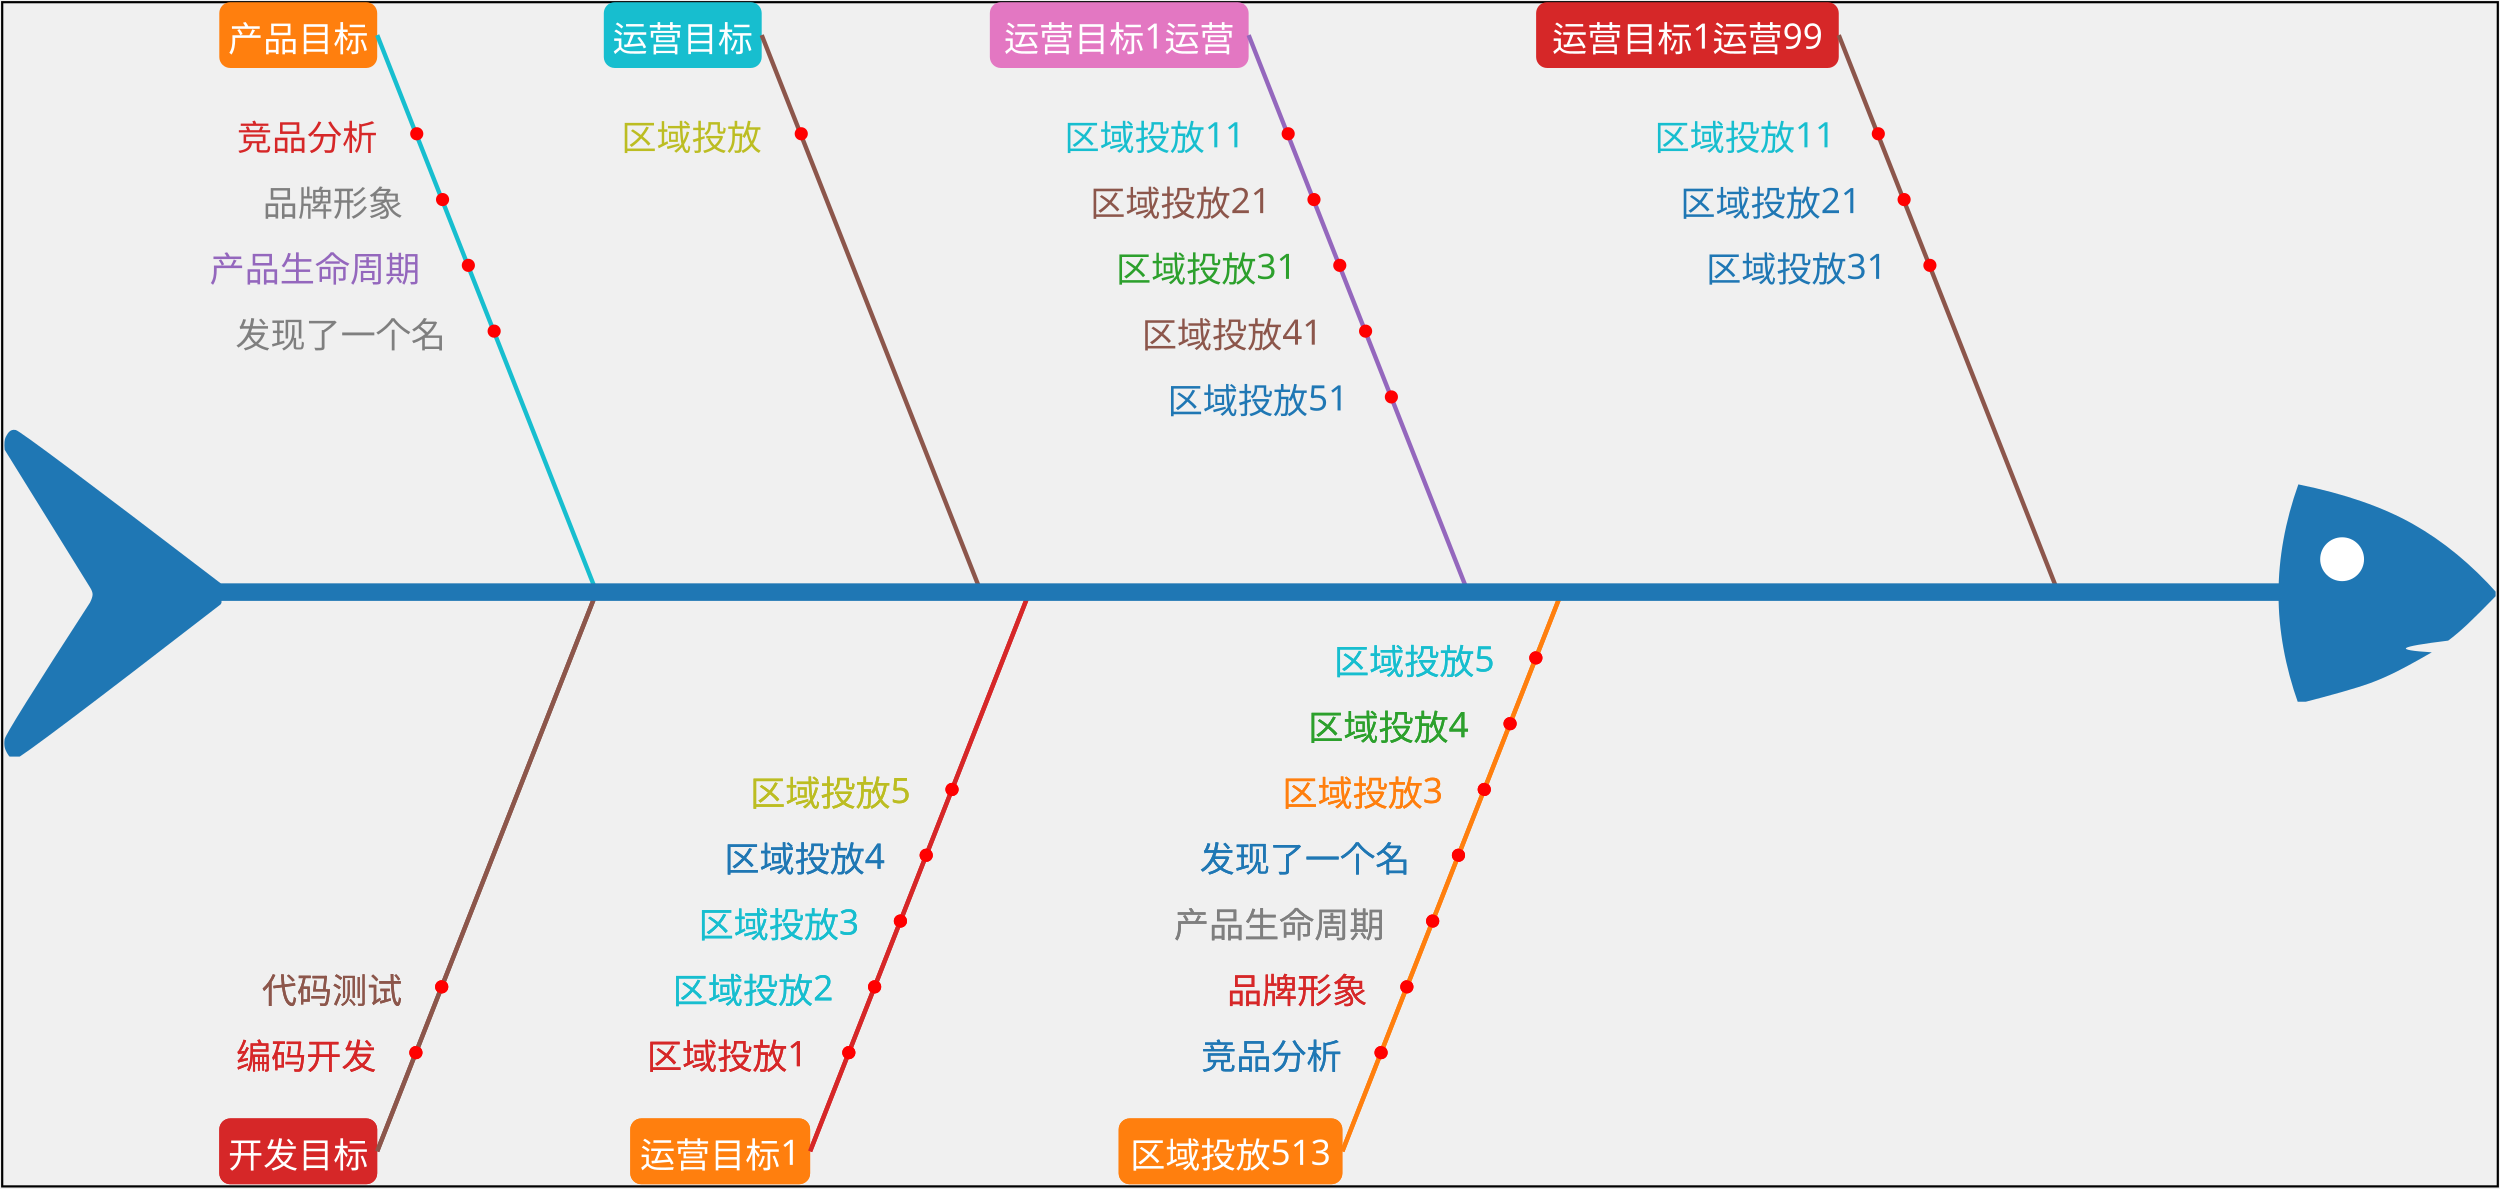
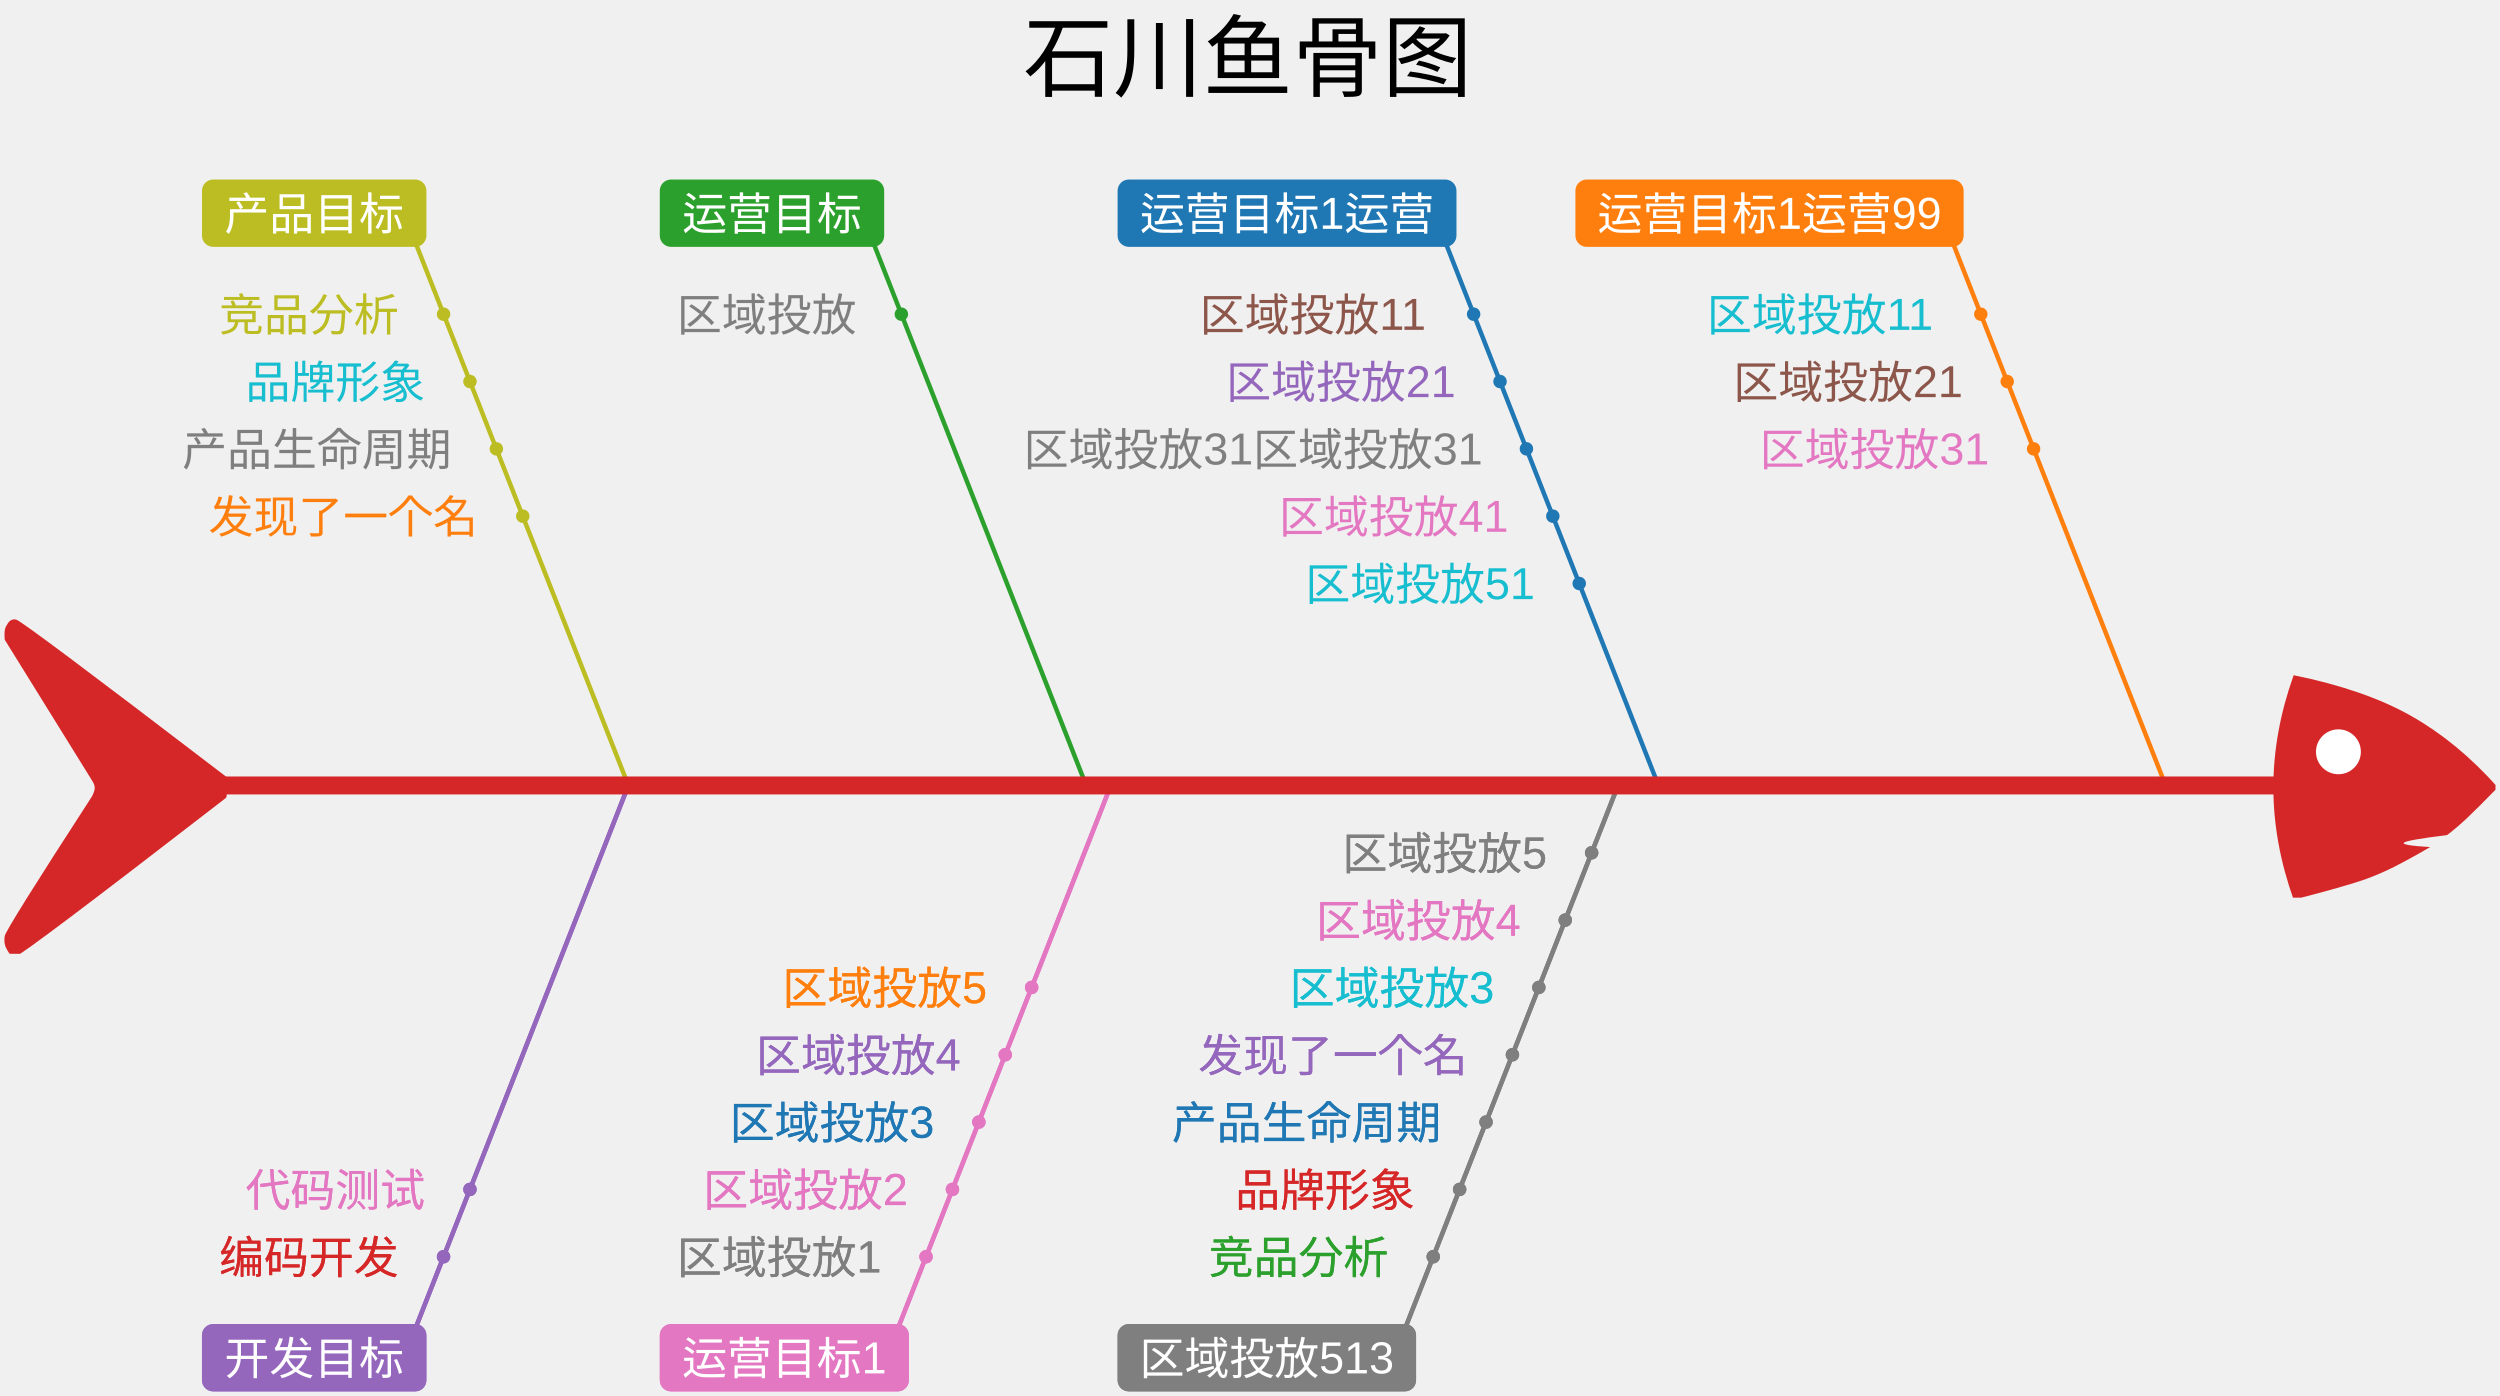
- <svg xmlns="http://www.w3.org/2000/svg" xmlns:xlink="http://www.w3.org/1999/xlink" width="1140.0" height="542">
+ <svg xmlns="http://www.w3.org/2000/svg" xmlns:xlink="http://www.w3.org/1999/xlink" width="1114" height="622">
  <style type="text/css">

    text {
      /* 指定使用的系统字体或自定义字体 */
-       font-family: "FiraSans", sans-serif;
+       font-family: 'PingFang SC', 'Microsoft YaHei', 'SimHei', 'Arial', sans-serif, 'SourceHanSansSC-Normal',"FiraSans";

      /* 添加其他样式 */
-       font-size: 16px;
+       # font-size: 16px;
      # font-weight: bold;
      # font-style: italic;
    }        
        
</style>
-   <rect x="1" y="1" width="1138.0" height="540" stroke="black" fill="none" />
  <symbol id="fisheye">
    <circle cx="10" cy="10" r="10" fill="white" />
  </symbol>
  <symbol id="fishtail">
-     <path d="M6.19,1.079 C8.014,1.444 39.144,24.735 99.58,70.953 C100.504,72.644 100.967,74.346 100.967,76.058 C100.967,77.77 100.504,79.291 99.58,80.622 C38.899,127.536 7.769,150.993 6.19,150.993 C3.821,150.993 3.088,149.894 2.147,148.247 C1.206,146.6 0.704,144.978 1.107,142.101 C1.375,140.182 14.347,119.419 40.024,79.811 C40.825,78.208 41.225,76.957 41.225,76.058 C41.225,75.159 40.825,74.078 40.024,72.815 L1.107,10.061 C0.866,7.211 1.037,5.275 1.619,4.251 C2.492,2.716 3.454,0.532 6.19,1.079 Z" stroke="none" fill="#1f77b4" />
+     <path d="M6.19,1.079 C8.014,1.444 39.144,24.735 99.58,70.953 C100.504,72.644 100.967,74.346 100.967,76.058 C100.967,77.77 100.504,79.291 99.58,80.622 C38.899,127.536 7.769,150.993 6.19,150.993 C3.821,150.993 3.088,149.894 2.147,148.247 C1.206,146.6 0.704,144.978 1.107,142.101 C1.375,140.182 14.347,119.419 40.024,79.811 C40.825,78.208 41.225,76.957 41.225,76.058 C41.225,75.159 40.825,74.078 40.024,72.815 L1.107,10.061 C0.866,7.211 1.037,5.275 1.619,4.251 C2.492,2.716 3.454,0.532 6.19,1.079 Z" stroke="none" fill="#d62728" />
  </symbol>
  <symbol id="fishhead">
-     <path d="M10.044,0.88 C31.151,5.155 48.62,11.21 62.452,19.043 C76.283,26.877 89.134,37.484 101.004,50.864 C95.023,57.023 90.428,61.609 87.219,64.624 C84.009,67.638 81.059,70.139 78.369,72.125 C66.629,73.56 60.25,74.676 59.232,75.472 C58.214,76.269 62.104,76.93 70.902,77.455 C67.982,79.134 65.81,80.367 64.386,81.155 C58.887,84.195 51.684,88.276 42.54,91.601 C36.651,93.743 25.818,96.836 10.044,100.88 C4.017,83.941 1.004,67.269 1.004,50.864 C1.004,34.458 4.017,17.797 10.044,0.88 Z" stroke="none" fill="#1f77b4" />
+     <path d="M10.044,0.88 C31.151,5.155 48.62,11.21 62.452,19.043 C76.283,26.877 89.134,37.484 101.004,50.864 C95.023,57.023 90.428,61.609 87.219,64.624 C84.009,67.638 81.059,70.139 78.369,72.125 C66.629,73.56 60.25,74.676 59.232,75.472 C58.214,76.269 62.104,76.93 70.902,77.455 C67.982,79.134 65.81,80.367 64.386,81.155 C58.887,84.195 51.684,88.276 42.54,91.601 C36.651,93.743 25.818,96.836 10.044,100.88 C4.017,83.941 1.004,67.269 1.004,50.864 C1.004,34.458 4.017,17.797 10.044,0.88 Z" stroke="none" fill="#d62728" />
  </symbol>
+   <text x="556.0" y="40.0" text-anchor="middle" fill="black" font-size="40">石川鱼骨图</text>
  <g class="effect">
-     <rect x="100" y="1" width="72" height="30" rx="5" ry="5" stroke="none" fill="#ff7f0e" />
-     <text x="136.0" y="23.5" text-anchor="middle" fill="white">产品目标</text>
-     <line x1="172" y1="16.0" x2="272" y2="270" stroke-width="2" stroke="#17becf" />
-     <circle cx="190.039" cy="61.0" r="3" stroke-width="1" stroke="none" fill="red" />
-     <text x="108.039" y="68.5" fill="#d62728">竞品分析</text>
-     <circle cx="201.804" cy="91.0" r="3" stroke-width="1" stroke="none" fill="red" />
-     <text x="119.804" y="98.5" fill="#7f7f7f">品牌形象</text>
-     <circle cx="213.569" cy="121.0" r="3" stroke-width="1" stroke="none" fill="red" />
-     <text x="95.569" y="128.5" fill="#9467bd">产品生命周期</text>
-     <circle cx="225.333" cy="151.0" r="3" stroke-width="1" stroke="none" fill="red" />
-     <text x="107.333" y="158.5" fill="#7f7f7f">发现了一个名</text>
+     <rect x="90" y="80" width="100" height="30" rx="5" ry="5" stroke="none" fill="#bcbd22" />
+     <text x="140.0" y="102.5" text-anchor="middle" fill="white" font-size="20">产品目标</text>
+     <line x1="180" y1="95.0" x2="280" y2="350" stroke-width="2" stroke="#bcbd22" />
+     <circle cx="197.647" cy="140.0" r="3" stroke-width="1" stroke="none" fill="#bcbd22" />
+     <text x="97.647" y="147.5" fill="#bcbd22" font-size="20">竞品分析</text>
+     <circle cx="209.412" cy="170.0" r="3" stroke-width="1" stroke="none" fill="#bcbd22" />
+     <text x="109.412" y="177.5" fill="#17becf" font-size="20">品牌形象</text>
+     <circle cx="221.176" cy="200.0" r="3" stroke-width="1" stroke="none" fill="#bcbd22" />
+     <text x="81.176" y="207.5" fill="#7f7f7f" font-size="20">产品生命周期</text>
+     <circle cx="232.941" cy="230.0" r="3" stroke-width="1" stroke="none" fill="#bcbd22" />
+     <text x="92.941" y="237.5" fill="#ff7f0e" font-size="20">发现了一个名</text>
  </g>
  <g class="effect">
-     <rect x="275.333" y="1" width="72" height="30" rx="5" ry="5" stroke="none" fill="#17becf" />
-     <text x="311.333" y="23.5" text-anchor="middle" fill="white">运营目标</text>
-     <line x1="347.333" y1="16.0" x2="447.333" y2="270" stroke-width="2" stroke="#8c564b" />
-     <circle cx="365.373" cy="61.0" r="3" stroke-width="1" stroke="none" fill="red" />
-     <text x="283.373" y="68.5" fill="#bcbd22">区域投放</text>
+     <rect x="294" y="80" width="100" height="30" rx="5" ry="5" stroke="none" fill="#2ca02c" />
+     <text x="344.0" y="102.5" text-anchor="middle" fill="white" font-size="20">运营目标</text>
+     <line x1="384" y1="95.0" x2="484" y2="350" stroke-width="2" stroke="#2ca02c" />
+     <circle cx="401.647" cy="140.0" r="3" stroke-width="1" stroke="none" fill="#2ca02c" />
+     <text x="301.647" y="147.5" fill="#7f7f7f" font-size="20">区域投放</text>
  </g>
  <g class="effect">
-     <rect x="451.373" y="1" width="118" height="30" rx="5" ry="5" stroke="none" fill="#e377c2" />
-     <text x="510.373" y="23.5" text-anchor="middle" fill="white">运营目标1运营</text>
-     <line x1="569.373" y1="16.0" x2="669.373" y2="270" stroke-width="2" stroke="#9467bd" />
-     <circle cx="587.412" cy="61.0" r="3" stroke-width="1" stroke="none" fill="red" />
-     <text x="485.412" y="68.5" fill="#17becf">区域投放11</text>
-     <circle cx="599.176" cy="91.0" r="3" stroke-width="1" stroke="none" fill="red" />
-     <text x="497.176" y="98.5" fill="#8c564b">区域投放21</text>
-     <circle cx="610.941" cy="121.0" r="3" stroke-width="1" stroke="none" fill="red" />
-     <text x="508.941" y="128.5" fill="#2ca02c">区域投放31</text>
-     <circle cx="622.706" cy="151.0" r="3" stroke-width="1" stroke="none" fill="red" />
-     <text x="520.706" y="158.5" fill="#8c564b">区域投放41</text>
-     <circle cx="634.471" cy="181.0" r="3" stroke-width="1" stroke="none" fill="red" />
-     <text x="532.471" y="188.5" fill="#1f77b4">区域投放51</text>
+     <rect x="498" y="80" width="151" height="30" rx="5" ry="5" stroke="none" fill="#1f77b4" />
+     <text x="573.5" y="102.5" text-anchor="middle" fill="white" font-size="20">运营目标1运营</text>
+     <line x1="639" y1="95.0" x2="739" y2="350" stroke-width="2" stroke="#1f77b4" />
+     <circle cx="656.647" cy="140.0" r="3" stroke-width="1" stroke="none" fill="#1f77b4" />
+     <text x="534.647" y="147.5" fill="#8c564b" font-size="20">区域投放11</text>
+     <circle cx="668.412" cy="170.0" r="3" stroke-width="1" stroke="none" fill="#1f77b4" />
+     <text x="546.412" y="177.5" fill="#9467bd" font-size="20">区域投放21</text>
+     <circle cx="680.176" cy="200.0" r="3" stroke-width="1" stroke="none" fill="#1f77b4" />
+     <text x="456.176" y="207.5" fill="#7f7f7f" font-size="20">区域投放31区域投放31</text>
+     <circle cx="691.941" cy="230.0" r="3" stroke-width="1" stroke="none" fill="#1f77b4" />
+     <text x="569.941" y="237.5" fill="#e377c2" font-size="20">区域投放41</text>
+     <circle cx="703.706" cy="260.0" r="3" stroke-width="1" stroke="none" fill="#1f77b4" />
+     <text x="581.706" y="267.5" fill="#17becf" font-size="20">区域投放51</text>
  </g>
  <g class="effect">
-     <rect x="700.471" y="1" width="138" height="30" rx="5" ry="5" stroke="none" fill="#d62728" />
-     <text x="769.471" y="23.5" text-anchor="middle" fill="white">运营目标1运营99</text>
-     <line x1="838.471" y1="16.0" x2="938.471" y2="270" stroke-width="2" stroke="#8c564b" />
-     <circle cx="856.51" cy="61.0" r="3" stroke-width="1" stroke="none" fill="red" />
-     <text x="754.51" y="68.5" fill="#17becf">区域投放11</text>
-     <circle cx="868.275" cy="91.0" r="3" stroke-width="1" stroke="none" fill="red" />
-     <text x="766.275" y="98.5" fill="#1f77b4">区域投放21</text>
-     <circle cx="880.039" cy="121.0" r="3" stroke-width="1" stroke="none" fill="red" />
-     <text x="778.039" y="128.5" fill="#1f77b4">区域投放31</text>
+     <rect x="702" y="80" width="173" height="30" rx="5" ry="5" stroke="none" fill="#ff7f0e" />
+     <text x="788.5" y="102.5" text-anchor="middle" fill="white" font-size="20">运营目标1运营99</text>
+     <line x1="865" y1="95.0" x2="965" y2="350" stroke-width="2" stroke="#ff7f0e" />
+     <circle cx="882.647" cy="140.0" r="3" stroke-width="1" stroke="none" fill="#ff7f0e" />
+     <text x="760.647" y="147.5" fill="#17becf" font-size="20">区域投放11</text>
+     <circle cx="894.412" cy="170.0" r="3" stroke-width="1" stroke="none" fill="#ff7f0e" />
+     <text x="772.412" y="177.5" fill="#8c564b" font-size="20">区域投放21</text>
+     <circle cx="906.176" cy="200.0" r="3" stroke-width="1" stroke="none" fill="#ff7f0e" />
+     <text x="784.176" y="207.5" fill="#e377c2" font-size="20">区域投放31</text>
  </g>
  <g class="effect">
-     <rect x="100" y="510" width="72" height="30" rx="5" ry="5" stroke="none" fill="#d62728" />
-     <text x="136.0" y="532.5" text-anchor="middle" fill="white">开发目标</text>
-     <line x1="172" y1="525" x2="272" y2="270" stroke-width="2" stroke="#8c564b" />
-     <circle cx="189.647" cy="480.0" r="3" stroke-width="1" stroke="none" fill="red" />
-     <text x="107.647" y="487.5" fill="#d62728">编码开发</text>
-     <circle cx="201.412" cy="450.0" r="3" stroke-width="1" stroke="none" fill="red" />
-     <text x="119.412" y="457.5" fill="#8c564b">代码测试</text>
+     <rect x="90" y="590" width="100" height="30" rx="5" ry="5" stroke="none" fill="#9467bd" />
+     <text x="140.0" y="612.5" text-anchor="middle" fill="white" font-size="20">开发目标</text>
+     <line x1="180" y1="605" x2="280" y2="350" stroke-width="2" stroke="#9467bd" />
+     <circle cx="197.647" cy="560.0" r="3" stroke-width="1" stroke="none" fill="#9467bd" />
+     <text x="97.647" y="567.5" fill="#d62728" font-size="20">编码开发</text>
+     <circle cx="209.412" cy="530.0" r="3" stroke-width="1" stroke="none" fill="#9467bd" />
+     <text x="109.412" y="537.5" fill="#e377c2" font-size="20">代码测试</text>
  </g>
  <g class="effect">
-     <rect x="100" y="510" width="72" height="30" rx="5" ry="5" stroke="none" fill="#d62728" />
-     <text x="136.0" y="532.5" text-anchor="middle" fill="white">开发目标</text>
-     <line x1="172" y1="525" x2="272" y2="270" stroke-width="2" stroke="#8c564b" />
-     <circle cx="189.647" cy="480.0" r="3" stroke-width="1" stroke="none" fill="red" />
-     <text x="107.647" y="487.5" fill="#d62728">编码开发</text>
-     <circle cx="201.412" cy="450.0" r="3" stroke-width="1" stroke="none" fill="red" />
-     <text x="119.412" y="457.5" fill="#8c564b">代码测试</text>
+     <rect x="90" y="590" width="100" height="30" rx="5" ry="5" stroke="none" fill="#9467bd" />
+     <text x="140.0" y="612.5" text-anchor="middle" fill="white" font-size="20">开发目标</text>
+     <line x1="180" y1="605" x2="280" y2="350" stroke-width="2" stroke="#9467bd" />
+     <circle cx="197.647" cy="560.0" r="3" stroke-width="1" stroke="none" fill="#9467bd" />
+     <text x="97.647" y="567.5" fill="#d62728" font-size="20">编码开发</text>
+     <circle cx="209.412" cy="530.0" r="3" stroke-width="1" stroke="none" fill="#9467bd" />
+     <text x="109.412" y="537.5" fill="#e377c2" font-size="20">代码测试</text>
  </g>
  <g class="effect">
-     <rect x="287.412" y="510" width="82" height="30" rx="5" ry="5" stroke="none" fill="#ff7f0e" />
-     <text x="328.412" y="532.5" text-anchor="middle" fill="white">运营目标1</text>
-     <line x1="369.412" y1="525" x2="469.412" y2="270" stroke-width="2" stroke="#d62728" />
-     <circle cx="387.059" cy="480.0" r="3" stroke-width="1" stroke="none" fill="red" />
-     <text x="295.059" y="487.5" fill="#d62728">区域投放1</text>
-     <circle cx="398.824" cy="450.0" r="3" stroke-width="1" stroke="none" fill="red" />
-     <text x="306.824" y="457.5" fill="#17becf">区域投放2</text>
-     <circle cx="410.588" cy="420.0" r="3" stroke-width="1" stroke="none" fill="red" />
-     <text x="318.588" y="427.5" fill="#17becf">区域投放3</text>
-     <circle cx="422.353" cy="390.0" r="3" stroke-width="1" stroke="none" fill="red" />
-     <text x="330.353" y="397.5" fill="#1f77b4">区域投放4</text>
-     <circle cx="434.118" cy="360.0" r="3" stroke-width="1" stroke="none" fill="red" />
-     <text x="342.118" y="367.5" fill="#bcbd22">区域投放5</text>
+     <rect x="294" y="590" width="111" height="30" rx="5" ry="5" stroke="none" fill="#e377c2" />
+     <text x="349.5" y="612.5" text-anchor="middle" fill="white" font-size="20">运营目标1</text>
+     <line x1="395" y1="605" x2="495" y2="350" stroke-width="2" stroke="#e377c2" />
+     <circle cx="412.647" cy="560.0" r="3" stroke-width="1" stroke="none" fill="#e377c2" />
+     <text x="301.647" y="567.5" fill="#7f7f7f" font-size="20">区域投放1</text>
+     <circle cx="424.412" cy="530.0" r="3" stroke-width="1" stroke="none" fill="#e377c2" />
+     <text x="313.412" y="537.5" fill="#e377c2" font-size="20">区域投放2</text>
+     <circle cx="436.176" cy="500.0" r="3" stroke-width="1" stroke="none" fill="#e377c2" />
+     <text x="325.176" y="507.5" fill="#1f77b4" font-size="20">区域投放3</text>
+     <circle cx="447.941" cy="470.0" r="3" stroke-width="1" stroke="none" fill="#e377c2" />
+     <text x="336.941" y="477.5" fill="#9467bd" font-size="20">区域投放4</text>
+     <circle cx="459.706" cy="440.0" r="3" stroke-width="1" stroke="none" fill="#e377c2" />
+     <text x="348.706" y="447.5" fill="#ff7f0e" font-size="20">区域投放5</text>
  </g>
  <g class="effect">
-     <rect x="287.412" y="510" width="82" height="30" rx="5" ry="5" stroke="none" fill="#ff7f0e" />
-     <text x="328.412" y="532.5" text-anchor="middle" fill="white">运营目标1</text>
-     <line x1="369.412" y1="525" x2="469.412" y2="270" stroke-width="2" stroke="#d62728" />
-     <circle cx="387.059" cy="480.0" r="3" stroke-width="1" stroke="none" fill="red" />
-     <text x="295.059" y="487.5" fill="#d62728">区域投放1</text>
-     <circle cx="398.824" cy="450.0" r="3" stroke-width="1" stroke="none" fill="red" />
-     <text x="306.824" y="457.5" fill="#17becf">区域投放2</text>
-     <circle cx="410.588" cy="420.0" r="3" stroke-width="1" stroke="none" fill="red" />
-     <text x="318.588" y="427.5" fill="#17becf">区域投放3</text>
-     <circle cx="422.353" cy="390.0" r="3" stroke-width="1" stroke="none" fill="red" />
-     <text x="330.353" y="397.5" fill="#1f77b4">区域投放4</text>
-     <circle cx="434.118" cy="360.0" r="3" stroke-width="1" stroke="none" fill="red" />
-     <text x="342.118" y="367.5" fill="#bcbd22">区域投放5</text>
+     <rect x="294" y="590" width="111" height="30" rx="5" ry="5" stroke="none" fill="#e377c2" />
+     <text x="349.5" y="612.5" text-anchor="middle" fill="white" font-size="20">运营目标1</text>
+     <line x1="395" y1="605" x2="495" y2="350" stroke-width="2" stroke="#e377c2" />
+     <circle cx="412.647" cy="560.0" r="3" stroke-width="1" stroke="none" fill="#e377c2" />
+     <text x="301.647" y="567.5" fill="#7f7f7f" font-size="20">区域投放1</text>
+     <circle cx="424.412" cy="530.0" r="3" stroke-width="1" stroke="none" fill="#e377c2" />
+     <text x="313.412" y="537.5" fill="#e377c2" font-size="20">区域投放2</text>
+     <circle cx="436.176" cy="500.0" r="3" stroke-width="1" stroke="none" fill="#e377c2" />
+     <text x="325.176" y="507.5" fill="#1f77b4" font-size="20">区域投放3</text>
+     <circle cx="447.941" cy="470.0" r="3" stroke-width="1" stroke="none" fill="#e377c2" />
+     <text x="336.941" y="477.5" fill="#9467bd" font-size="20">区域投放4</text>
+     <circle cx="459.706" cy="440.0" r="3" stroke-width="1" stroke="none" fill="#e377c2" />
+     <text x="348.706" y="447.5" fill="#ff7f0e" font-size="20">区域投放5</text>
  </g>
  <g class="effect">
-     <rect x="510.118" y="510" width="102" height="30" rx="5" ry="5" stroke="none" fill="#ff7f0e" />
-     <text x="561.118" y="532.5" text-anchor="middle" fill="white">区域投放513</text>
-     <line x1="612.118" y1="525" x2="712.118" y2="270" stroke-width="2" stroke="#ff7f0e" />
-     <circle cx="629.765" cy="480.0" r="3" stroke-width="1" stroke="none" fill="red" />
-     <text x="547.765" y="487.5" fill="#1f77b4">竞品分析</text>
-     <circle cx="641.529" cy="450.0" r="3" stroke-width="1" stroke="none" fill="red" />
-     <text x="559.529" y="457.5" fill="#d62728">品牌形象</text>
-     <circle cx="653.294" cy="420.0" r="3" stroke-width="1" stroke="none" fill="red" />
-     <text x="535.294" y="427.5" fill="#7f7f7f">产品生命周期</text>
-     <circle cx="665.059" cy="390.0" r="3" stroke-width="1" stroke="none" fill="red" />
-     <text x="547.059" y="397.5" fill="#1f77b4">发现了一个名</text>
-     <circle cx="676.824" cy="360.0" r="3" stroke-width="1" stroke="none" fill="red" />
-     <text x="584.824" y="367.5" fill="#ff7f0e">区域投放3</text>
-     <circle cx="688.588" cy="330.0" r="3" stroke-width="1" stroke="none" fill="red" />
-     <text x="596.588" y="337.5" fill="#2ca02c">区域投放4</text>
-     <circle cx="700.353" cy="300.0" r="3" stroke-width="1" stroke="none" fill="red" />
-     <text x="608.353" y="307.5" fill="#17becf">区域投放5</text>
+     <rect x="498" y="590" width="133" height="30" rx="5" ry="5" stroke="none" fill="#7f7f7f" />
+     <text x="564.5" y="612.5" text-anchor="middle" fill="white" font-size="20">区域投放513</text>
+     <line x1="621" y1="605" x2="721" y2="350" stroke-width="2" stroke="#7f7f7f" />
+     <circle cx="638.647" cy="560.0" r="3" stroke-width="1" stroke="none" fill="#7f7f7f" />
+     <text x="538.647" y="567.5" fill="#2ca02c" font-size="20">竞品分析</text>
+     <circle cx="650.412" cy="530.0" r="3" stroke-width="1" stroke="none" fill="#7f7f7f" />
+     <text x="550.412" y="537.5" fill="#d62728" font-size="20">品牌形象</text>
+     <circle cx="662.176" cy="500.0" r="3" stroke-width="1" stroke="none" fill="#7f7f7f" />
+     <text x="522.176" y="507.5" fill="#1f77b4" font-size="20">产品生命周期</text>
+     <circle cx="673.941" cy="470.0" r="3" stroke-width="1" stroke="none" fill="#7f7f7f" />
+     <text x="533.941" y="477.5" fill="#9467bd" font-size="20">发现了一个名</text>
+     <circle cx="685.706" cy="440.0" r="3" stroke-width="1" stroke="none" fill="#7f7f7f" />
+     <text x="574.706" y="447.5" fill="#17becf" font-size="20">区域投放3</text>
+     <circle cx="697.471" cy="410.0" r="3" stroke-width="1" stroke="none" fill="#7f7f7f" />
+     <text x="586.471" y="417.5" fill="#e377c2" font-size="20">区域投放4</text>
+     <circle cx="709.235" cy="380.0" r="3" stroke-width="1" stroke="none" fill="#7f7f7f" />
+     <text x="598.235" y="387.5" fill="#7f7f7f" font-size="20">区域投放5</text>
  </g>
  <g class="effect">
-     <rect x="510.118" y="510" width="102" height="30" rx="5" ry="5" stroke="none" fill="#ff7f0e" />
-     <text x="561.118" y="532.5" text-anchor="middle" fill="white">区域投放513</text>
-     <line x1="612.118" y1="525" x2="712.118" y2="270" stroke-width="2" stroke="#ff7f0e" />
-     <circle cx="629.765" cy="480.0" r="3" stroke-width="1" stroke="none" fill="red" />
-     <text x="547.765" y="487.5" fill="#1f77b4">竞品分析</text>
-     <circle cx="641.529" cy="450.0" r="3" stroke-width="1" stroke="none" fill="red" />
-     <text x="559.529" y="457.5" fill="#d62728">品牌形象</text>
-     <circle cx="653.294" cy="420.0" r="3" stroke-width="1" stroke="none" fill="red" />
-     <text x="535.294" y="427.5" fill="#7f7f7f">产品生命周期</text>
-     <circle cx="665.059" cy="390.0" r="3" stroke-width="1" stroke="none" fill="red" />
-     <text x="547.059" y="397.5" fill="#1f77b4">发现了一个名</text>
-     <circle cx="676.824" cy="360.0" r="3" stroke-width="1" stroke="none" fill="red" />
-     <text x="584.824" y="367.5" fill="#ff7f0e">区域投放3</text>
-     <circle cx="688.588" cy="330.0" r="3" stroke-width="1" stroke="none" fill="red" />
-     <text x="596.588" y="337.5" fill="#2ca02c">区域投放4</text>
-     <circle cx="700.353" cy="300.0" r="3" stroke-width="1" stroke="none" fill="red" />
-     <text x="608.353" y="307.5" fill="#17becf">区域投放5</text>
+     <rect x="498" y="590" width="133" height="30" rx="5" ry="5" stroke="none" fill="#7f7f7f" />
+     <text x="564.5" y="612.5" text-anchor="middle" fill="white" font-size="20">区域投放513</text>
+     <line x1="621" y1="605" x2="721" y2="350" stroke-width="2" stroke="#7f7f7f" />
+     <circle cx="638.647" cy="560.0" r="3" stroke-width="1" stroke="none" fill="#7f7f7f" />
+     <text x="538.647" y="567.5" fill="#2ca02c" font-size="20">竞品分析</text>
+     <circle cx="650.412" cy="530.0" r="3" stroke-width="1" stroke="none" fill="#7f7f7f" />
+     <text x="550.412" y="537.5" fill="#d62728" font-size="20">品牌形象</text>
+     <circle cx="662.176" cy="500.0" r="3" stroke-width="1" stroke="none" fill="#7f7f7f" />
+     <text x="522.176" y="507.5" fill="#1f77b4" font-size="20">产品生命周期</text>
+     <circle cx="673.941" cy="470.0" r="3" stroke-width="1" stroke="none" fill="#7f7f7f" />
+     <text x="533.941" y="477.5" fill="#9467bd" font-size="20">发现了一个名</text>
+     <circle cx="685.706" cy="440.0" r="3" stroke-width="1" stroke="none" fill="#7f7f7f" />
+     <text x="574.706" y="447.5" fill="#17becf" font-size="20">区域投放3</text>
+     <circle cx="697.471" cy="410.0" r="3" stroke-width="1" stroke="none" fill="#7f7f7f" />
+     <text x="586.471" y="417.5" fill="#e377c2" font-size="20">区域投放4</text>
+     <circle cx="709.235" cy="380.0" r="3" stroke-width="1" stroke="none" fill="#7f7f7f" />
+     <text x="598.235" y="387.5" fill="#7f7f7f" font-size="20">区域投放5</text>
  </g>
-   <use xlink:href="#fishtail" x="1" y="195" width="100" height="150" />
-   <line x1="90" y1="270" x2="1040.0" y2="270" stroke-width="8" stroke="#1f77b4" />
-   <use xlink:href="#fishhead" x="1038.0" y="220" width="100" height="100" />
-   <use xlink:href="#fisheye" x="1058.0" y="245" />
+   <use xlink:href="#fishtail" x="1" y="275" width="100" height="150" />
+   <line x1="90" y1="350" x2="1014" y2="350" stroke-width="8" stroke="#d62728" />
+   <use xlink:href="#fishhead" x="1012" y="300" width="100" height="100" />
+   <use xlink:href="#fisheye" x="1032" y="325" />
</svg>
